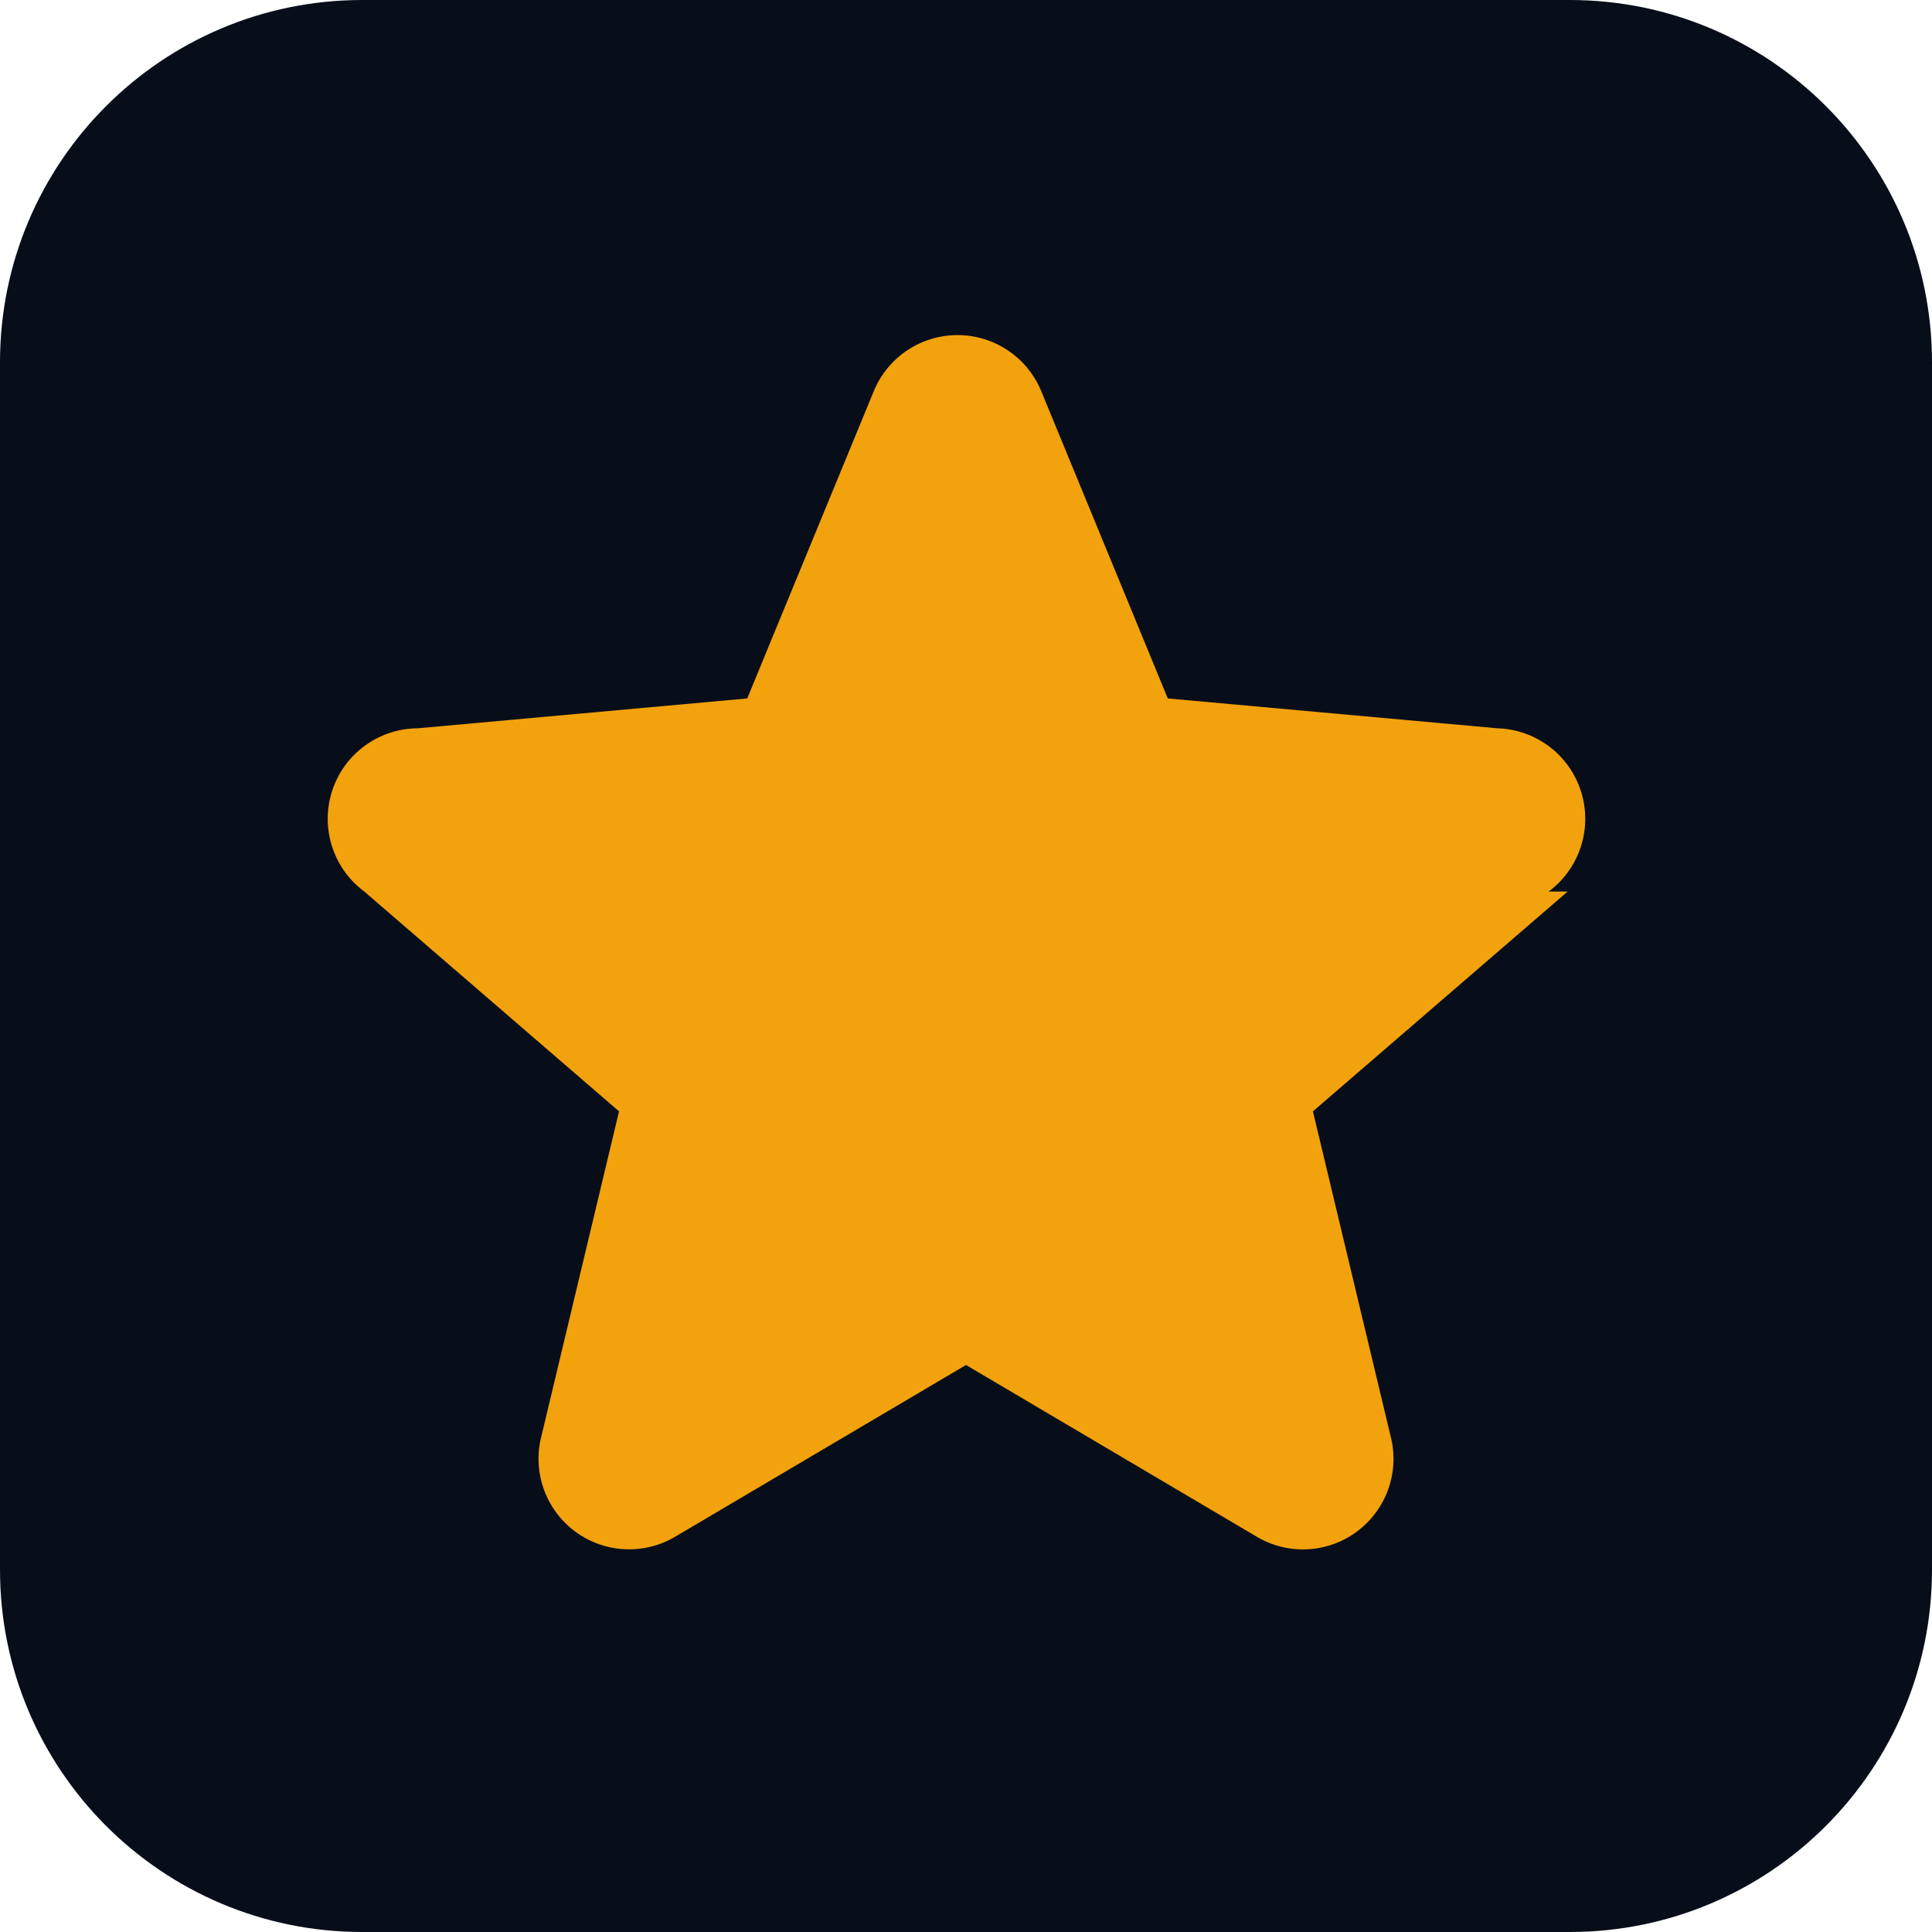
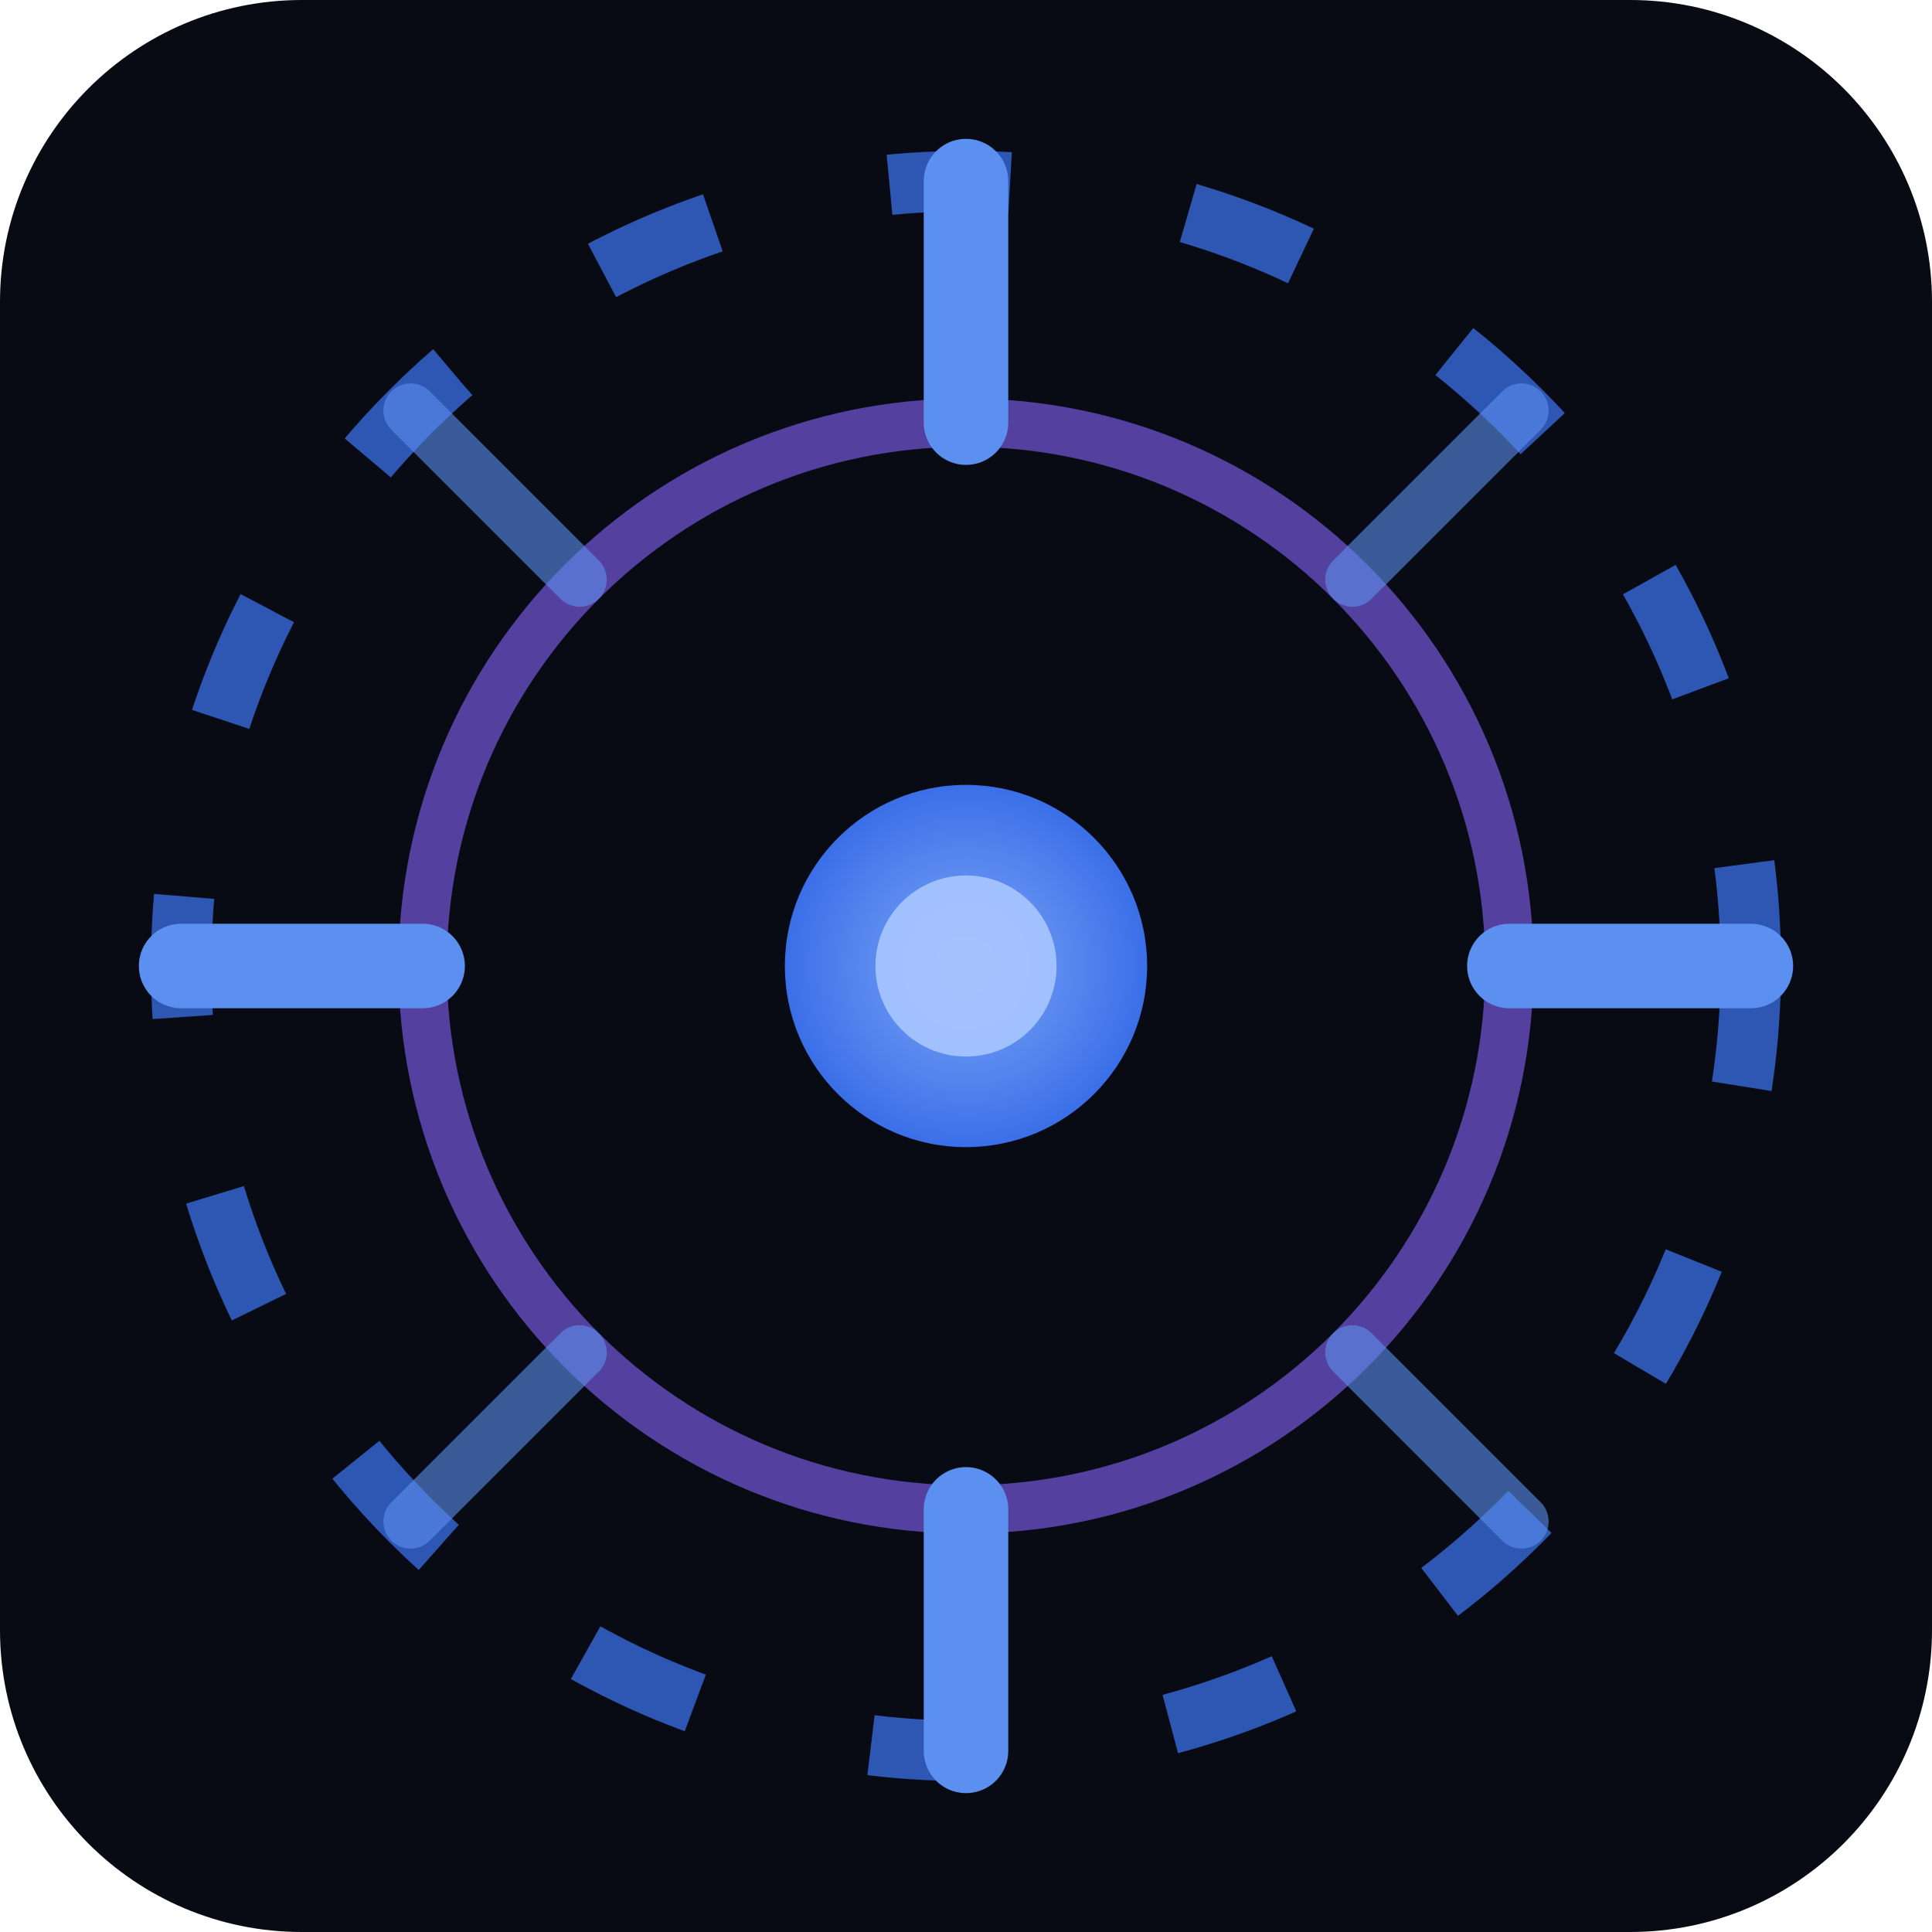
<svg xmlns="http://www.w3.org/2000/svg" viewBox="0 0 32 32">
  <defs>
-     <linearGradient id="zg" x1="4" y1="4" x2="28" y2="28" gradientUnits="userSpaceOnUse">
-       <stop offset="0%" stop-color="#FBBF24" />
-       <stop offset="100%" stop-color="#F2A20C" />
-     </linearGradient>
+     <radialGradient id="lg" cx="50%" cy="50%" r="50%">
+       <stop offset="0%" stop-color="#7CA8F8" />
+       <stop offset="100%" stop-color="#3B6FE8" />
+     </radialGradient>
  </defs>
-   <rect width="32" height="32" rx="6" fill="#080D1A" />
-   <g transform="translate(4,4) scale(0.09375)">
-     <path d="M234.29,114.85l-45,38.83L203,211a16,16,0,0,1-23.84,17.71L128,198.49,76.84,228.7A16,16,0,0,1,53,211l13.7-57.32-45-38.83A16,16,0,0,1,31.18,86l58.17-5.27,22.39-54.37a16,16,0,0,1,29.52,0l22.39,54.37L221.82,86a16,16,0,0,1,9.11,28.85Z" fill="url(#zg)" />
-   </g>
+   <rect width="32" height="32" rx="5" fill="#080B14" />
+   <circle cx="16" cy="16" r="13" stroke="#3B6FE8" stroke-width="1" stroke-dasharray="2 3" fill="none" opacity="0.75" />
+   <circle cx="16" cy="16" r="9" stroke="#7C5CE8" stroke-width="0.8" fill="none" opacity="0.65" />
+   <line x1="16" y1="3" x2="16" y2="7" stroke="#5B8FF0" stroke-width="1.4" stroke-linecap="round" />
+   <line x1="25" y1="16" x2="29" y2="16" stroke="#5B8FF0" stroke-width="1.4" stroke-linecap="round" />
+   <line x1="16" y1="25" x2="16" y2="29" stroke="#5B8FF0" stroke-width="1.4" stroke-linecap="round" />
+   <line x1="3" y1="16" x2="7" y2="16" stroke="#5B8FF0" stroke-width="1.4" stroke-linecap="round" />
+   <line x1="22.4" y1="9.6" x2="25.2" y2="6.8" stroke="#5B8FF0" stroke-width="0.9" stroke-linecap="round" opacity="0.6" />
+   <line x1="22.4" y1="22.4" x2="25.2" y2="25.2" stroke="#5B8FF0" stroke-width="0.9" stroke-linecap="round" opacity="0.6" />
+   <line x1="9.6" y1="22.4" x2="6.8" y2="25.2" stroke="#5B8FF0" stroke-width="0.9" stroke-linecap="round" opacity="0.6" />
+   <line x1="9.6" y1="9.6" x2="6.8" y2="6.8" stroke="#5B8FF0" stroke-width="0.9" stroke-linecap="round" opacity="0.6" />
+   <circle cx="16" cy="16" r="3" fill="url(#lg)" />
+   <circle cx="16" cy="16" r="1.5" fill="#A8C5FF" opacity="0.9" />
</svg>
